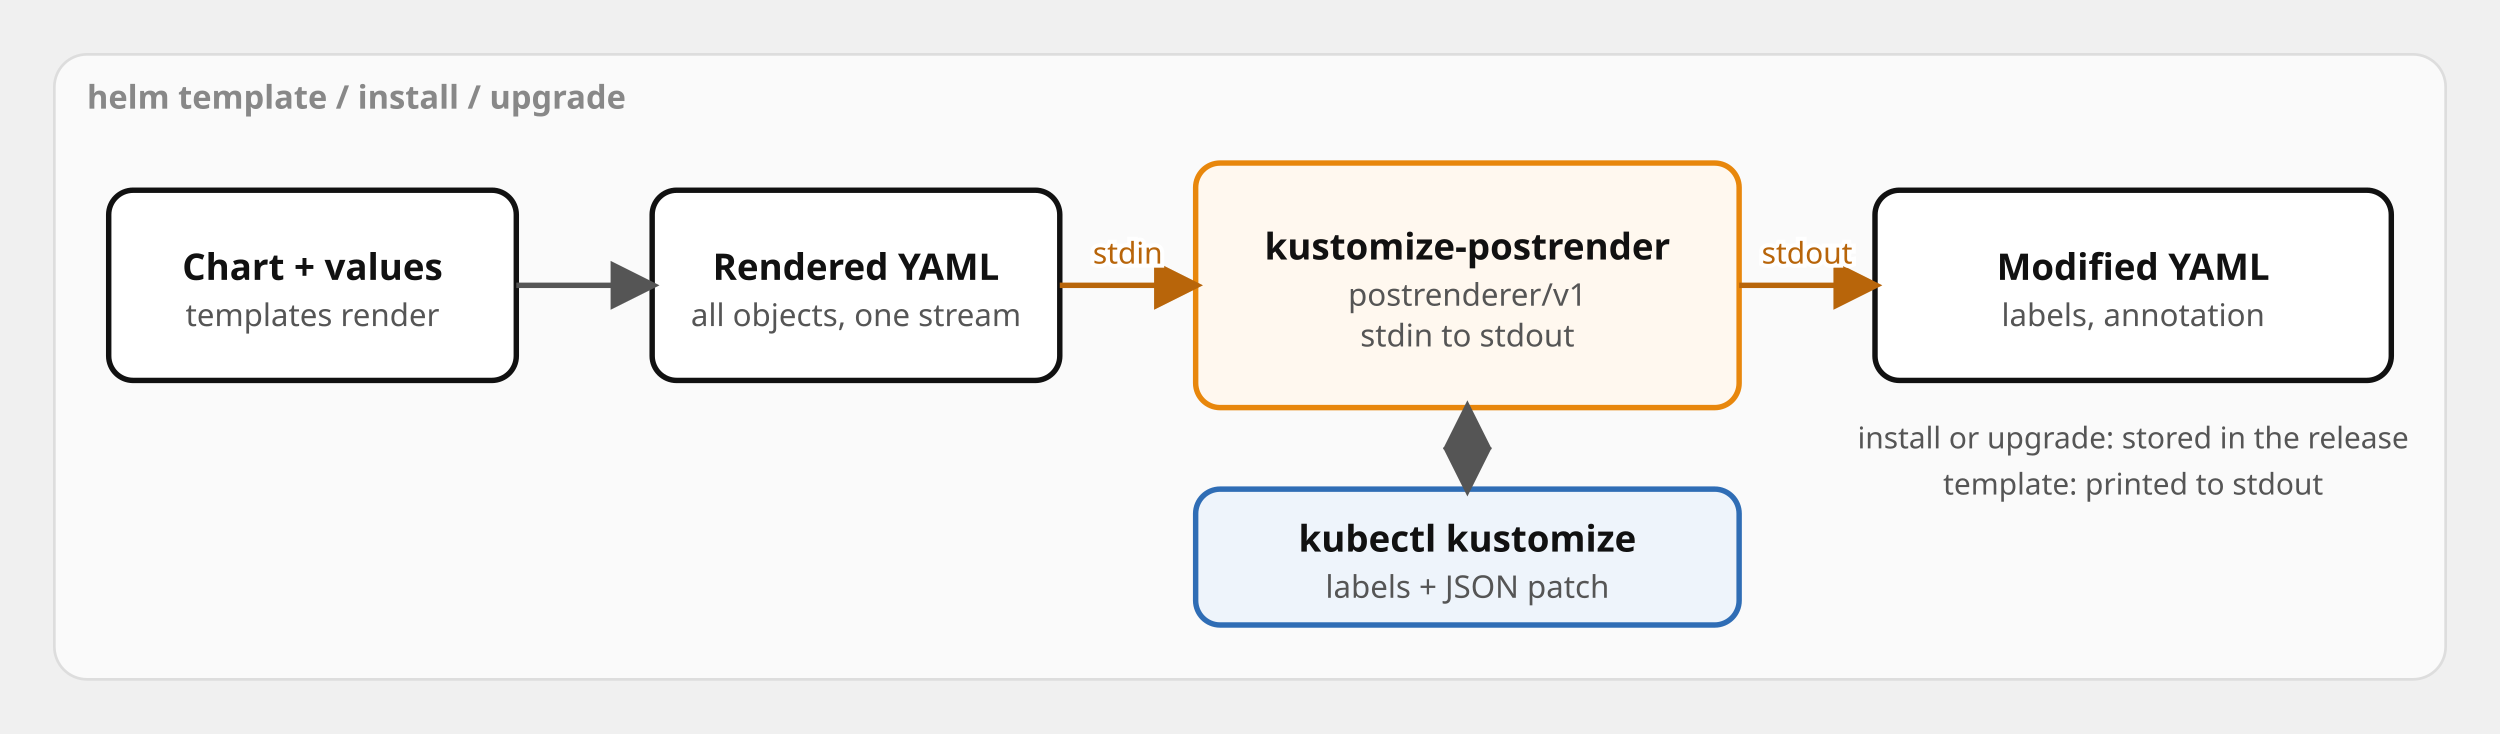
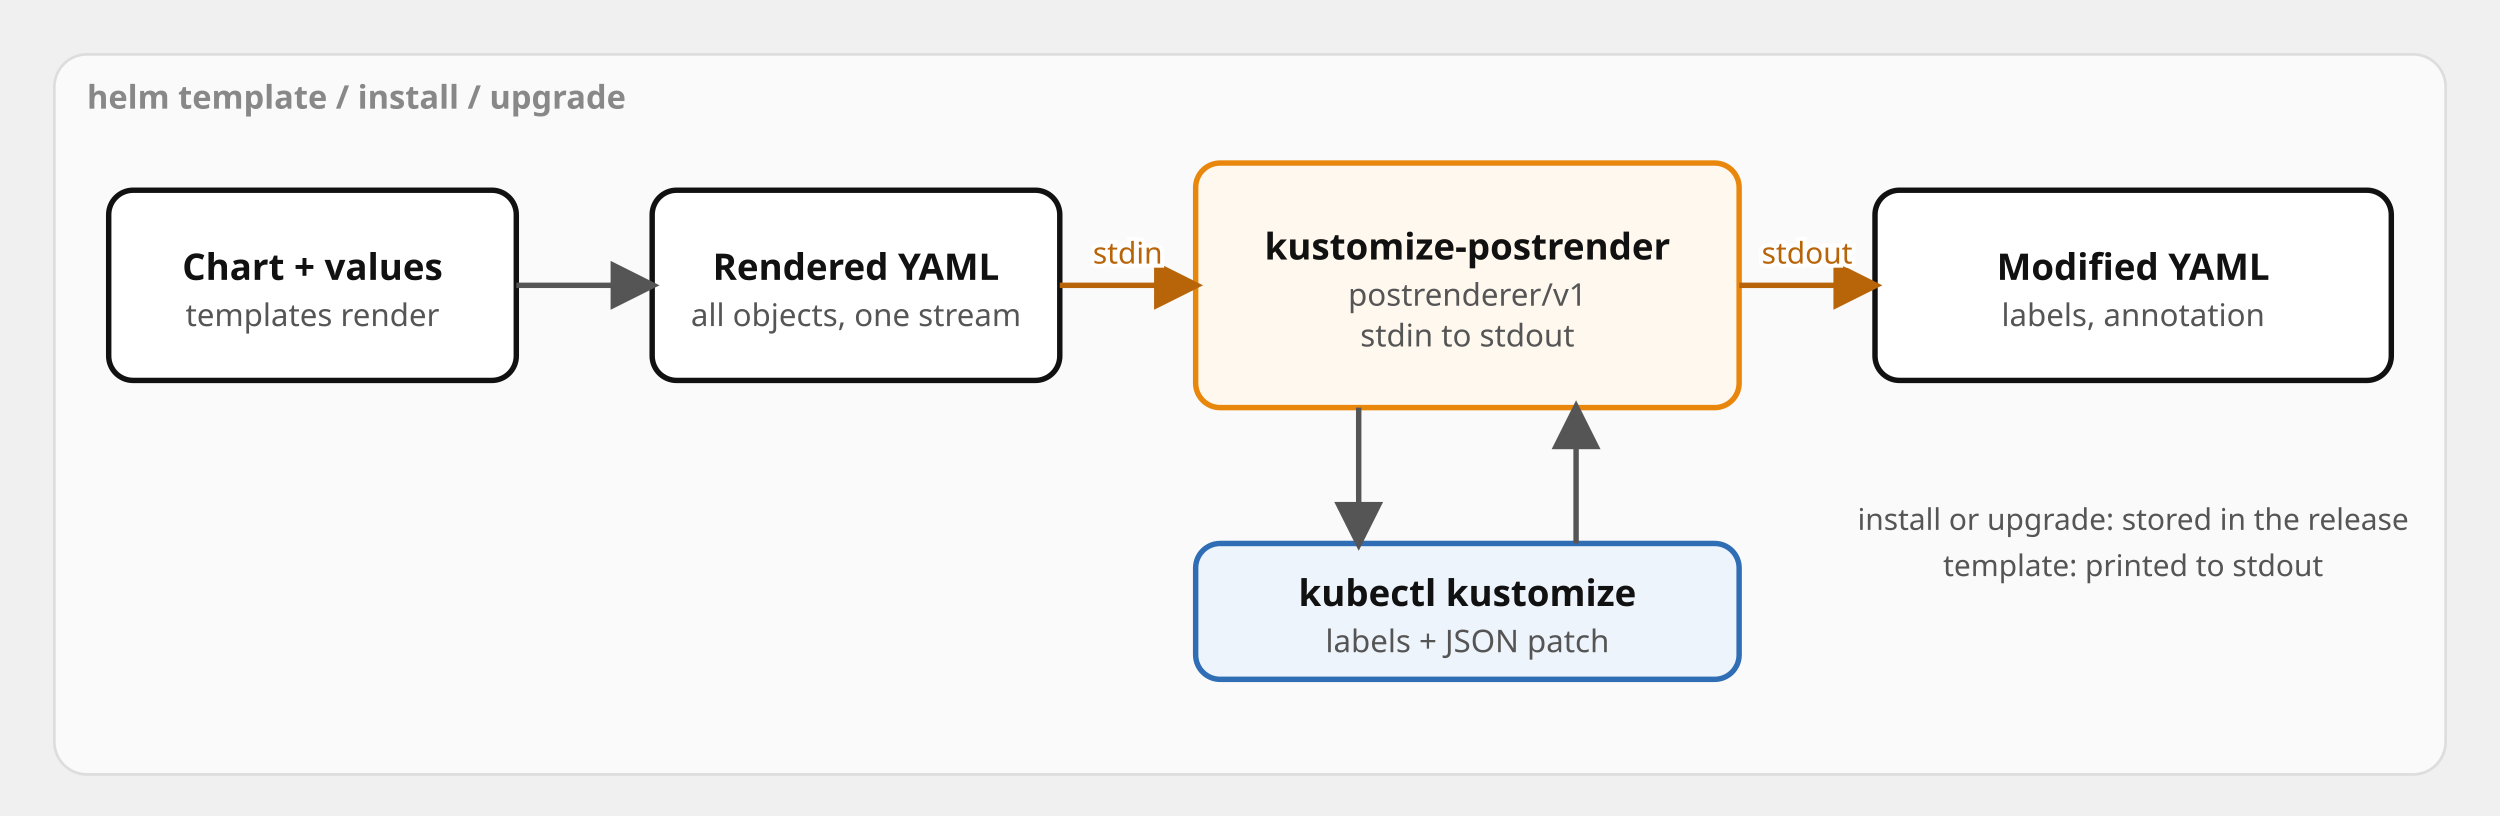
- <svg xmlns="http://www.w3.org/2000/svg" viewBox="0 0 920 270" font-family="'Red Hat Text', system-ui, sans-serif" role="img">
+ <svg xmlns="http://www.w3.org/2000/svg" viewBox="0 0 920 300" font-family="'Red Hat Text', system-ui, sans-serif" role="img">
  <defs>
    <marker id="a" viewBox="0 0 10 10" refX="8.5" refY="5" markerWidth="9" markerHeight="9" orient="auto-start-reverse">
      <path d="M0,0 L10,5 L0,10 z" fill="#555" />
    </marker>
    <marker id="am" viewBox="0 0 10 10" refX="8.5" refY="5" markerWidth="9" markerHeight="9" orient="auto-start-reverse">
      <path d="M0,0 L10,5 L0,10 z" fill="#b8650a" />
    </marker>
  </defs>
-   <rect x="20" y="20" width="880" height="230" rx="12" fill="#fafafa" stroke="#ddd" />
+   <rect x="20" y="20" width="880" height="265" rx="12" fill="#fafafa" stroke="#ddd" />
  <text x="32" y="40" font-size="12" font-weight="700" fill="#888">helm template / install / upgrade</text>
  <rect x="40" y="70" width="150" height="70" rx="9" fill="#ffffff" stroke="#111111" stroke-width="2" />
  <text x="115.0" y="103.0" font-size="13.5" font-weight="700" fill="#111111" text-anchor="middle">Chart + values</text>
  <text x="115.0" y="120.0" font-size="11.5" fill="#555555" text-anchor="middle">templates render</text>
  <rect x="240" y="70" width="150" height="70" rx="9" fill="#ffffff" stroke="#111111" stroke-width="2" />
  <text x="315.0" y="103.0" font-size="13.5" font-weight="700" fill="#111111" text-anchor="middle">Rendered YAML</text>
  <text x="315.0" y="120.0" font-size="11.5" fill="#555555" text-anchor="middle">all objects, one stream</text>
  <rect x="440" y="60" width="200" height="90" rx="9" fill="#fff8ef" stroke="#e8870c" stroke-width="2" />
  <text x="540.0" y="95.5" font-size="13.5" font-weight="700" fill="#111111" text-anchor="middle">kustomize-postrender</text>
  <text x="540.0" y="112.5" font-size="11.5" fill="#555555" text-anchor="middle">postrenderer/v1</text>
  <text x="540.0" y="127.5" font-size="11.5" fill="#555555" text-anchor="middle">stdin to stdout</text>
  <rect x="690" y="70" width="190" height="70" rx="9" fill="#ffffff" stroke="#111111" stroke-width="2" />
  <text x="785.0" y="103.0" font-size="13.5" font-weight="700" fill="#111111" text-anchor="middle">Modified YAML</text>
  <text x="785.0" y="120.0" font-size="11.5" fill="#555555" text-anchor="middle">labels, annotation</text>
-   <rect x="440" y="180" width="200" height="50" rx="9" fill="#eef4fb" stroke="#2f6db5" stroke-width="2" />
-   <text x="540.0" y="203.0" font-size="13.5" font-weight="700" fill="#111111" text-anchor="middle">kubectl kustomize</text>
-   <text x="540.0" y="220.0" font-size="11.5" fill="#555555" text-anchor="middle">labels + JSON patch</text>
+   <rect x="440" y="200" width="200" height="50" rx="9" fill="#eef4fb" stroke="#2f6db5" stroke-width="2" />
+   <text x="540.0" y="223.0" font-size="13.5" font-weight="700" fill="#111111" text-anchor="middle">kubectl kustomize</text>
+   <text x="540.0" y="240.0" font-size="11.5" fill="#555555" text-anchor="middle">labels + JSON patch</text>
  <path d="M190,105 L240,105" fill="none" stroke="#555" stroke-width="2" marker-end="url(#a)" />
  <path d="M390,105 L440,105" fill="none" stroke="#b8650a" stroke-width="2" marker-end="url(#am)" />
  <text x="415.0" y="97.0" font-size="11" fill="#ffffff" stroke="#ffffff" stroke-width="3" paint-order="stroke" text-anchor="middle">stdin</text>
  <text x="415.0" y="97.0" font-size="11" fill="#b8650a" text-anchor="middle">stdin</text>
  <path d="M640,105 L690,105" fill="none" stroke="#b8650a" stroke-width="2" marker-end="url(#am)" />
  <text x="665.0" y="97.0" font-size="11" fill="#ffffff" stroke="#ffffff" stroke-width="3" paint-order="stroke" text-anchor="middle">stdout</text>
  <text x="665.0" y="97.0" font-size="11" fill="#b8650a" text-anchor="middle">stdout</text>
-   <path d="M540,150 L540,180" fill="none" stroke="#555" stroke-width="2" marker-start="url(#a)" marker-end="url(#a)" />
-   <text x="785" y="165" font-size="11" fill="#555555" text-anchor="middle">install or upgrade: stored in the release</text>
-   <text x="785" y="182" font-size="11" fill="#555555" text-anchor="middle">template: printed to stdout</text>
+   <path d="M500,150 L500,200" fill="none" stroke="#555" stroke-width="2" marker-end="url(#a)" />
+   <path d="M580,200 L580,150" fill="none" stroke="#555" stroke-width="2" marker-end="url(#a)" />
+   <text x="785" y="195" font-size="11" fill="#555555" text-anchor="middle">install or upgrade: stored in the release</text>
+   <text x="785" y="212" font-size="11" fill="#555555" text-anchor="middle">template: printed to stdout</text>
</svg>
